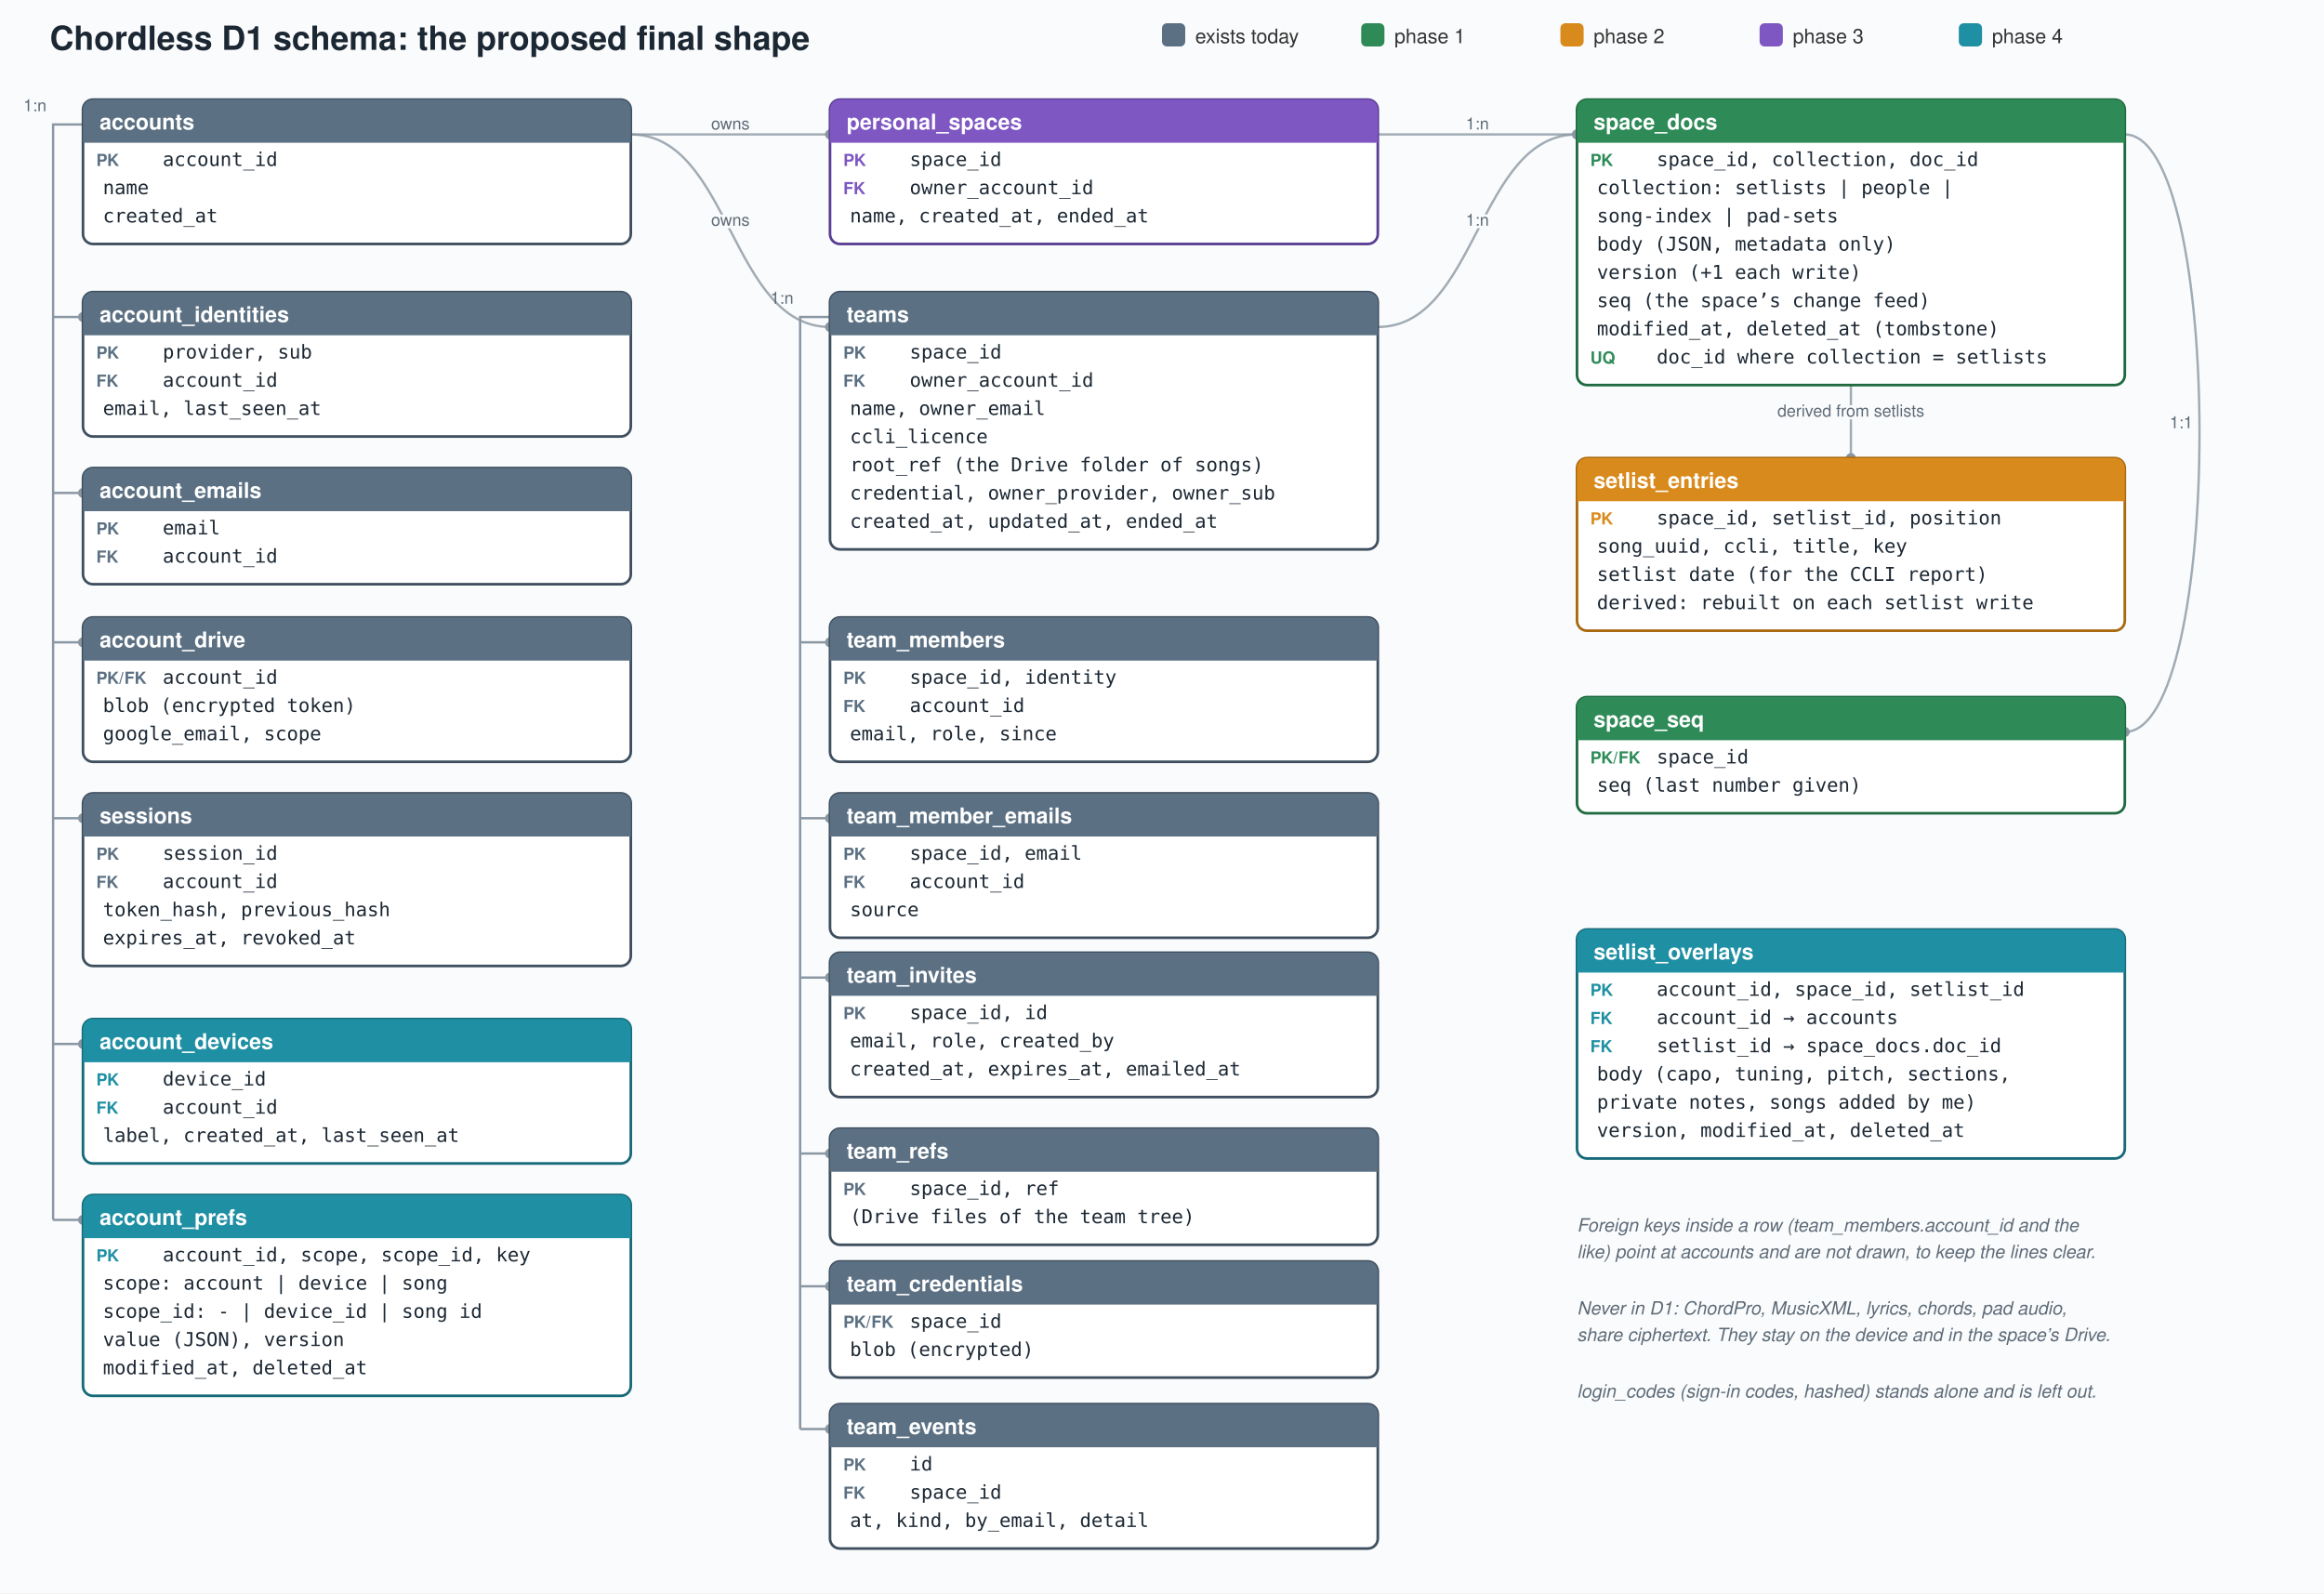
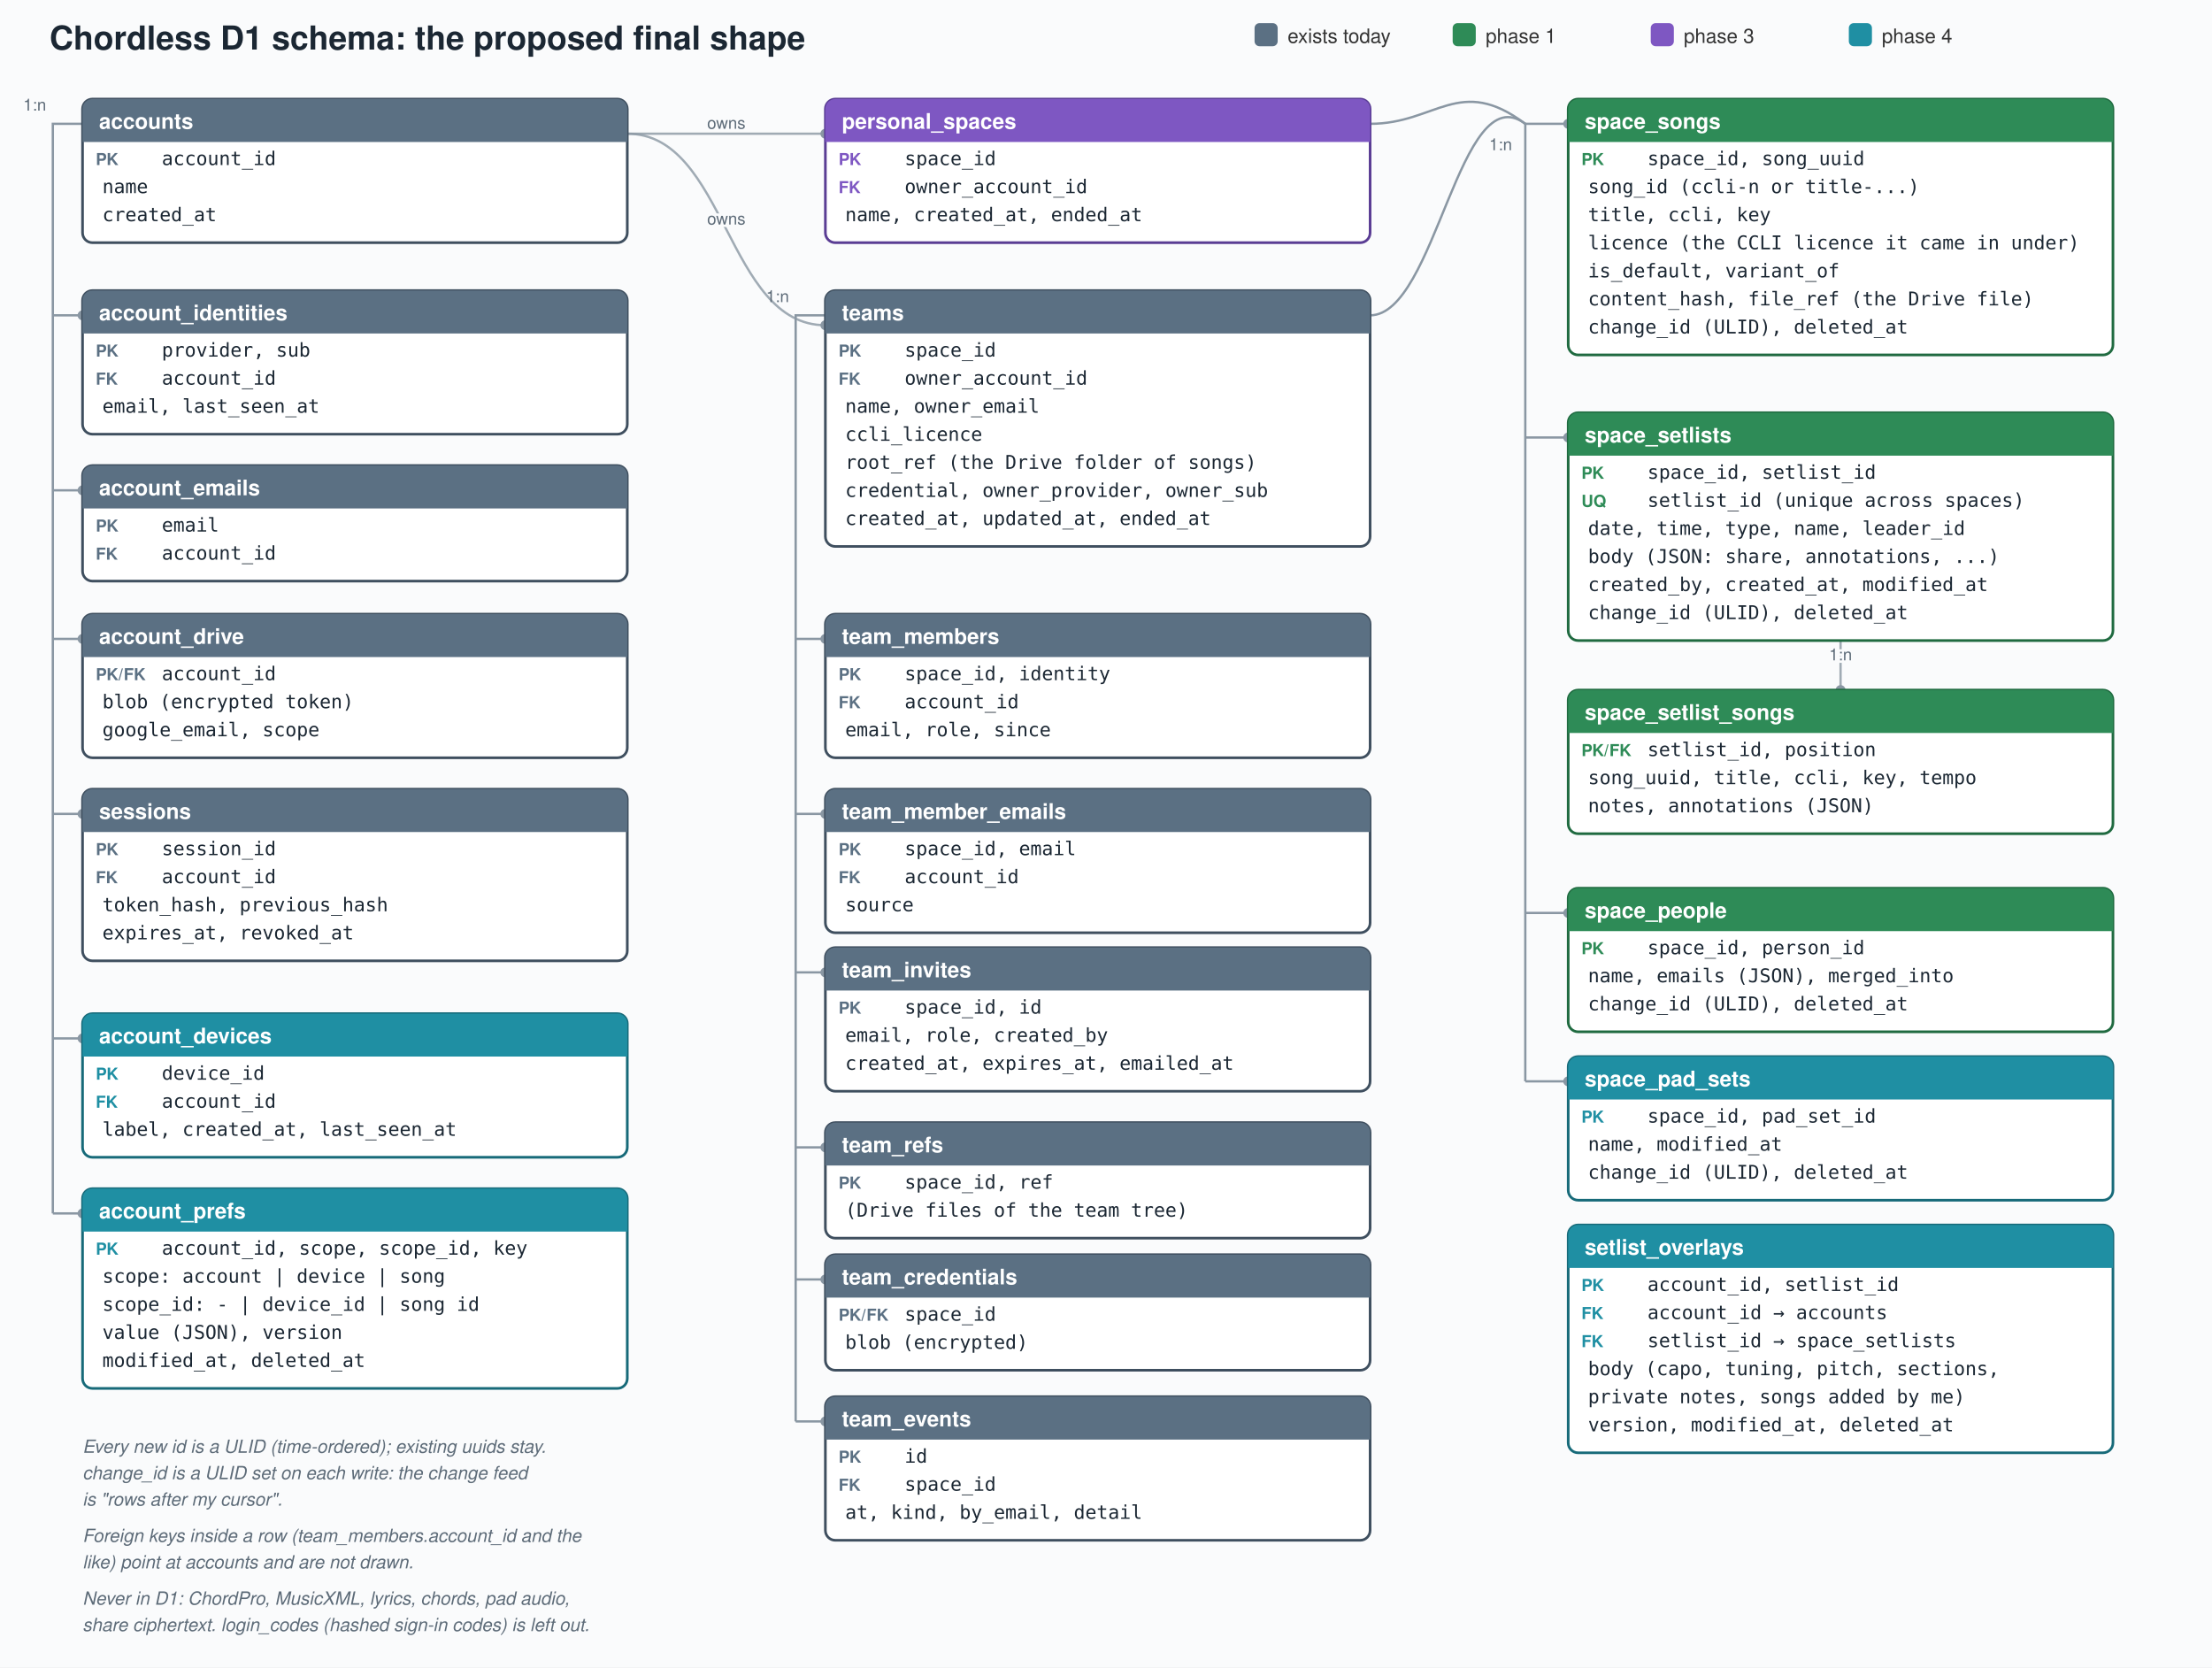
- <svg xmlns="http://www.w3.org/2000/svg" width="1400" height="960" viewBox="0 0 1400 960" font-family="Helvetica, Arial, sans-serif">
-   <rect width="1400" height="960" fill="#fafbfc" />
+ <svg xmlns="http://www.w3.org/2000/svg" width="1340" height="1010" viewBox="0 0 1340 1010" font-family="Helvetica, Arial, sans-serif">
+   <rect width="1340" height="1010" fill="#fafbfc" />
  <text x="30" y="30" font-size="20" font-weight="700" fill="#1b2733">Chordless D1 schema: the proposed final shape</text>
-   <rect x="700" y="14" width="14" height="14" rx="3" fill="#5b7083" />
-   <text x="720" y="26" font-size="12" fill="#333">exists today</text>
-   <rect x="820" y="14" width="14" height="14" rx="3" fill="#2e8b57" />
-   <text x="840" y="26" font-size="12" fill="#333">phase 1</text>
-   <rect x="940" y="14" width="14" height="14" rx="3" fill="#d98a1c" />
-   <text x="960" y="26" font-size="12" fill="#333">phase 2</text>
-   <rect x="1060" y="14" width="14" height="14" rx="3" fill="#7e57c2" />
-   <text x="1080" y="26" font-size="12" fill="#333">phase 3</text>
-   <rect x="1180" y="14" width="14" height="14" rx="3" fill="#1f8fa3" />
-   <text x="1200" y="26" font-size="12" fill="#333">phase 4</text>
+   <rect x="760" y="14" width="14" height="14" rx="3" fill="#5b7083" />
+   <text x="780" y="26" font-size="12" fill="#333">exists today</text>
+   <rect x="880" y="14" width="14" height="14" rx="3" fill="#2e8b57" />
+   <text x="900" y="26" font-size="12" fill="#333">phase 1</text>
+   <rect x="1000" y="14" width="14" height="14" rx="3" fill="#7e57c2" />
+   <text x="1020" y="26" font-size="12" fill="#333">phase 3</text>
+   <rect x="1120" y="14" width="14" height="14" rx="3" fill="#1f8fa3" />
+   <text x="1140" y="26" font-size="12" fill="#333">phase 4</text>
  <path d="M380,81.0 C440.0,81.0 440.0,81.0 500,81.0" fill="none" stroke="#8a97a3" stroke-width="1.4" opacity="0.8" />
  <circle cx="500" cy="81.0" r="3" fill="#8a97a3" />
  <text x="440.0" y="78.0" font-size="10" fill="#5d6b78" text-anchor="middle" paint-order="stroke" stroke="#fafbfc" stroke-width="3">owns</text>
  <path d="M380,81.0 C440.0,81.0 440.0,197.0 500,197.0" fill="none" stroke="#8a97a3" stroke-width="1.4" opacity="0.8" />
  <circle cx="500" cy="197.0" r="3" fill="#8a97a3" />
  <text x="440.0" y="136.0" font-size="10" fill="#5d6b78" text-anchor="middle" paint-order="stroke" stroke="#fafbfc" stroke-width="3">owns</text>
-   <path d="M830,197.0 C890.0,197.0 890.0,81.0 950,81.0" fill="none" stroke="#8a97a3" stroke-width="1.4" opacity="0.8" />
-   <circle cx="950" cy="81.0" r="3" fill="#8a97a3" />
-   <text x="890.0" y="136.0" font-size="10" fill="#5d6b78" text-anchor="middle" paint-order="stroke" stroke="#fafbfc" stroke-width="3">1:n</text>
-   <path d="M830,81.0 C890.0,81.0 890.0,81.0 950,81.0" fill="none" stroke="#8a97a3" stroke-width="1.4" opacity="0.8" />
-   <circle cx="950" cy="81.0" r="3" fill="#8a97a3" />
-   <text x="890.0" y="78.0" font-size="10" fill="#5d6b78" text-anchor="middle" paint-order="stroke" stroke="#fafbfc" stroke-width="3">1:n</text>
-   <path d="M1115.0,232 C1115.0,254.0 1115.0,254.0 1115.0,276" fill="none" stroke="#8a97a3" stroke-width="1.4" opacity="0.8" />
-   <circle cx="1115.0" cy="276" r="3" fill="#8a97a3" />
-   <text x="1115.0" y="251.0" font-size="10" fill="#5d6b78" text-anchor="middle" paint-order="stroke" stroke="#fafbfc" stroke-width="3">derived from setlists</text>
-   <path d="M1280,81.0 C1340,81.0 1340,441.0 1280,441.0" fill="none" stroke="#8a97a3" stroke-width="1.4" opacity="0.8" />
-   <circle cx="1280" cy="441.0" r="3" fill="#8a97a3" />
-   <text x="1314" y="258.0" font-size="10" fill="#5d6b78" text-anchor="middle" paint-order="stroke" stroke="#fafbfc" stroke-width="3">1:1</text>
+   <path d="M1115.0,388 C1115.0,403.0 1115.0,403.0 1115.0,418" fill="none" stroke="#8a97a3" stroke-width="1.4" opacity="0.8" />
+   <circle cx="1115.0" cy="418" r="3" fill="#8a97a3" />
+   <text x="1115.0" y="400.0" font-size="10" fill="#5d6b78" text-anchor="middle" paint-order="stroke" stroke="#fafbfc" stroke-width="3">1:n</text>
  <path d="M50,75.0 H32 V735.0" fill="none" stroke="#8a97a3" stroke-width="1.4" />
  <path d="M32,191.0 H50" stroke="#8a97a3" stroke-width="1.4" />
  <circle cx="50" cy="191.0" r="3" fill="#8a97a3" />
  <path d="M32,297.0 H50" stroke="#8a97a3" stroke-width="1.4" />
  <circle cx="50" cy="297.0" r="3" fill="#8a97a3" />
  <path d="M32,387.0 H50" stroke="#8a97a3" stroke-width="1.4" />
  <circle cx="50" cy="387.0" r="3" fill="#8a97a3" />
  <path d="M32,493.0 H50" stroke="#8a97a3" stroke-width="1.4" />
  <circle cx="50" cy="493.0" r="3" fill="#8a97a3" />
  <path d="M32,629.0 H50" stroke="#8a97a3" stroke-width="1.4" />
  <circle cx="50" cy="629.0" r="3" fill="#8a97a3" />
  <path d="M32,735.0 H50" stroke="#8a97a3" stroke-width="1.4" />
  <circle cx="50" cy="735.0" r="3" fill="#8a97a3" />
  <text x="28" y="67.0" font-size="10" fill="#5d6b78" text-anchor="end">1:n</text>
  <path d="M500,191.0 H482 V861.0" fill="none" stroke="#8a97a3" stroke-width="1.4" />
  <path d="M482,387.0 H500" stroke="#8a97a3" stroke-width="1.4" />
  <circle cx="500" cy="387.0" r="3" fill="#8a97a3" />
  <path d="M482,493.0 H500" stroke="#8a97a3" stroke-width="1.4" />
  <circle cx="500" cy="493.0" r="3" fill="#8a97a3" />
  <path d="M482,589.0 H500" stroke="#8a97a3" stroke-width="1.4" />
  <circle cx="500" cy="589.0" r="3" fill="#8a97a3" />
  <path d="M482,695.0 H500" stroke="#8a97a3" stroke-width="1.4" />
  <circle cx="500" cy="695.0" r="3" fill="#8a97a3" />
  <path d="M482,775.0 H500" stroke="#8a97a3" stroke-width="1.4" />
  <circle cx="500" cy="775.0" r="3" fill="#8a97a3" />
  <path d="M482,861.0 H500" stroke="#8a97a3" stroke-width="1.4" />
  <circle cx="500" cy="861.0" r="3" fill="#8a97a3" />
  <text x="478" y="183.0" font-size="10" fill="#5d6b78" text-anchor="end">1:n</text>
+   <path d="M830,191.0 C870,191.0 884,45.0 924,75.0" fill="none" stroke="#8a97a3" stroke-width="1.4" />
+   <path d="M830,75.0 C870,75.0 884,45.0 924,75.0" fill="none" stroke="#8a97a3" stroke-width="1.4" />
+   <path d="M924,75.0 V655.0" fill="none" stroke="#8a97a3" stroke-width="1.4" />
+   <path d="M924,75.0 H950" stroke="#8a97a3" stroke-width="1.4" />
+   <circle cx="950" cy="75.0" r="3" fill="#8a97a3" />
+   <path d="M924,265.0 H950" stroke="#8a97a3" stroke-width="1.4" />
+   <circle cx="950" cy="265.0" r="3" fill="#8a97a3" />
+   <path d="M924,553.0 H950" stroke="#8a97a3" stroke-width="1.4" />
+   <circle cx="950" cy="553.0" r="3" fill="#8a97a3" />
+   <path d="M924,655.0 H950" stroke="#8a97a3" stroke-width="1.4" />
+   <circle cx="950" cy="655.0" r="3" fill="#8a97a3" />
+   <text x="916" y="91.0" font-size="10" fill="#5d6b78" text-anchor="end">1:n</text>
  <rect x="50" y="60" width="330" height="87" rx="6" fill="#fff" stroke="#3f4f5f" stroke-width="1.6" />
  <path d="M50,86 V66 a6,6 0 0 1 6,-6 H374 a6,6 0 0 1 6,6 V86 Z" fill="#5b7083" />
  <text x="60" y="78" font-size="13" font-weight="700" fill="#fff">accounts</text>
  <text x="58" y="100" font-size="10" font-weight="700" fill="#5b7083">PK</text>
  <text x="98" y="100" font-size="11.5" fill="#1b2733" font-family="Menlo, Consolas, monospace">account_id</text>
  <text x="62" y="117" font-size="11.5" fill="#1b2733" font-family="Menlo, Consolas, monospace">name</text>
  <text x="62" y="134" font-size="11.5" fill="#1b2733" font-family="Menlo, Consolas, monospace">created_at</text>
  <rect x="50" y="176" width="330" height="87" rx="6" fill="#fff" stroke="#3f4f5f" stroke-width="1.6" />
  <path d="M50,202 V182 a6,6 0 0 1 6,-6 H374 a6,6 0 0 1 6,6 V202 Z" fill="#5b7083" />
  <text x="60" y="194" font-size="13" font-weight="700" fill="#fff">account_identities</text>
  <text x="58" y="216" font-size="10" font-weight="700" fill="#5b7083">PK</text>
  <text x="98" y="216" font-size="11.5" fill="#1b2733" font-family="Menlo, Consolas, monospace">provider, sub</text>
  <text x="58" y="233" font-size="10" font-weight="700" fill="#5b7083">FK</text>
  <text x="98" y="233" font-size="11.5" fill="#1b2733" font-family="Menlo, Consolas, monospace">account_id</text>
  <text x="62" y="250" font-size="11.5" fill="#1b2733" font-family="Menlo, Consolas, monospace">email, last_seen_at</text>
  <rect x="50" y="282" width="330" height="70" rx="6" fill="#fff" stroke="#3f4f5f" stroke-width="1.6" />
  <path d="M50,308 V288 a6,6 0 0 1 6,-6 H374 a6,6 0 0 1 6,6 V308 Z" fill="#5b7083" />
  <text x="60" y="300" font-size="13" font-weight="700" fill="#fff">account_emails</text>
  <text x="58" y="322" font-size="10" font-weight="700" fill="#5b7083">PK</text>
  <text x="98" y="322" font-size="11.5" fill="#1b2733" font-family="Menlo, Consolas, monospace">email</text>
  <text x="58" y="339" font-size="10" font-weight="700" fill="#5b7083">FK</text>
  <text x="98" y="339" font-size="11.5" fill="#1b2733" font-family="Menlo, Consolas, monospace">account_id</text>
  <rect x="50" y="372" width="330" height="87" rx="6" fill="#fff" stroke="#3f4f5f" stroke-width="1.6" />
  <path d="M50,398 V378 a6,6 0 0 1 6,-6 H374 a6,6 0 0 1 6,6 V398 Z" fill="#5b7083" />
  <text x="60" y="390" font-size="13" font-weight="700" fill="#fff">account_drive</text>
  <text x="58" y="412" font-size="10" font-weight="700" fill="#5b7083">PK/FK</text>
  <text x="98" y="412" font-size="11.5" fill="#1b2733" font-family="Menlo, Consolas, monospace">account_id</text>
  <text x="62" y="429" font-size="11.5" fill="#1b2733" font-family="Menlo, Consolas, monospace">blob (encrypted token)</text>
  <text x="62" y="446" font-size="11.5" fill="#1b2733" font-family="Menlo, Consolas, monospace">google_email, scope</text>
  <rect x="50" y="478" width="330" height="104" rx="6" fill="#fff" stroke="#3f4f5f" stroke-width="1.6" />
  <path d="M50,504 V484 a6,6 0 0 1 6,-6 H374 a6,6 0 0 1 6,6 V504 Z" fill="#5b7083" />
  <text x="60" y="496" font-size="13" font-weight="700" fill="#fff">sessions</text>
  <text x="58" y="518" font-size="10" font-weight="700" fill="#5b7083">PK</text>
  <text x="98" y="518" font-size="11.5" fill="#1b2733" font-family="Menlo, Consolas, monospace">session_id</text>
  <text x="58" y="535" font-size="10" font-weight="700" fill="#5b7083">FK</text>
  <text x="98" y="535" font-size="11.5" fill="#1b2733" font-family="Menlo, Consolas, monospace">account_id</text>
  <text x="62" y="552" font-size="11.5" fill="#1b2733" font-family="Menlo, Consolas, monospace">token_hash, previous_hash</text>
  <text x="62" y="569" font-size="11.5" fill="#1b2733" font-family="Menlo, Consolas, monospace">expires_at, revoked_at</text>
  <rect x="50" y="614" width="330" height="87" rx="6" fill="#fff" stroke="#176a79" stroke-width="1.6" />
  <path d="M50,640 V620 a6,6 0 0 1 6,-6 H374 a6,6 0 0 1 6,6 V640 Z" fill="#1f8fa3" />
  <text x="60" y="632" font-size="13" font-weight="700" fill="#fff">account_devices</text>
  <text x="58" y="654" font-size="10" font-weight="700" fill="#1f8fa3">PK</text>
  <text x="98" y="654" font-size="11.5" fill="#1b2733" font-family="Menlo, Consolas, monospace">device_id</text>
  <text x="58" y="671" font-size="10" font-weight="700" fill="#1f8fa3">FK</text>
  <text x="98" y="671" font-size="11.5" fill="#1b2733" font-family="Menlo, Consolas, monospace">account_id</text>
  <text x="62" y="688" font-size="11.5" fill="#1b2733" font-family="Menlo, Consolas, monospace">label, created_at, last_seen_at</text>
  <rect x="50" y="720" width="330" height="121" rx="6" fill="#fff" stroke="#176a79" stroke-width="1.6" />
  <path d="M50,746 V726 a6,6 0 0 1 6,-6 H374 a6,6 0 0 1 6,6 V746 Z" fill="#1f8fa3" />
  <text x="60" y="738" font-size="13" font-weight="700" fill="#fff">account_prefs</text>
  <text x="58" y="760" font-size="10" font-weight="700" fill="#1f8fa3">PK</text>
  <text x="98" y="760" font-size="11.5" fill="#1b2733" font-family="Menlo, Consolas, monospace">account_id, scope, scope_id, key</text>
  <text x="62" y="777" font-size="11.5" fill="#1b2733" font-family="Menlo, Consolas, monospace">scope: account | device | song</text>
  <text x="62" y="794" font-size="11.5" fill="#1b2733" font-family="Menlo, Consolas, monospace">scope_id: - | device_id | song id</text>
  <text x="62" y="811" font-size="11.5" fill="#1b2733" font-family="Menlo, Consolas, monospace">value (JSON), version</text>
  <text x="62" y="828" font-size="11.5" fill="#1b2733" font-family="Menlo, Consolas, monospace">modified_at, deleted_at</text>
  <rect x="500" y="60" width="330" height="87" rx="6" fill="#fff" stroke="#5a3d94" stroke-width="1.6" />
  <path d="M500,86 V66 a6,6 0 0 1 6,-6 H824 a6,6 0 0 1 6,6 V86 Z" fill="#7e57c2" />
  <text x="510" y="78" font-size="13" font-weight="700" fill="#fff">personal_spaces</text>
  <text x="508" y="100" font-size="10" font-weight="700" fill="#7e57c2">PK</text>
  <text x="548" y="100" font-size="11.5" fill="#1b2733" font-family="Menlo, Consolas, monospace">space_id</text>
  <text x="508" y="117" font-size="10" font-weight="700" fill="#7e57c2">FK</text>
  <text x="548" y="117" font-size="11.5" fill="#1b2733" font-family="Menlo, Consolas, monospace">owner_account_id</text>
  <text x="512" y="134" font-size="11.5" fill="#1b2733" font-family="Menlo, Consolas, monospace">name, created_at, ended_at</text>
  <rect x="500" y="176" width="330" height="155" rx="6" fill="#fff" stroke="#3f4f5f" stroke-width="1.6" />
  <path d="M500,202 V182 a6,6 0 0 1 6,-6 H824 a6,6 0 0 1 6,6 V202 Z" fill="#5b7083" />
  <text x="510" y="194" font-size="13" font-weight="700" fill="#fff">teams</text>
  <text x="508" y="216" font-size="10" font-weight="700" fill="#5b7083">PK</text>
  <text x="548" y="216" font-size="11.5" fill="#1b2733" font-family="Menlo, Consolas, monospace">space_id</text>
  <text x="508" y="233" font-size="10" font-weight="700" fill="#5b7083">FK</text>
  <text x="548" y="233" font-size="11.5" fill="#1b2733" font-family="Menlo, Consolas, monospace">owner_account_id</text>
  <text x="512" y="250" font-size="11.5" fill="#1b2733" font-family="Menlo, Consolas, monospace">name, owner_email</text>
  <text x="512" y="267" font-size="11.5" fill="#1b2733" font-family="Menlo, Consolas, monospace">ccli_licence</text>
  <text x="512" y="284" font-size="11.5" fill="#1b2733" font-family="Menlo, Consolas, monospace">root_ref (the Drive folder of songs)</text>
  <text x="512" y="301" font-size="11.5" fill="#1b2733" font-family="Menlo, Consolas, monospace">credential, owner_provider, owner_sub</text>
  <text x="512" y="318" font-size="11.5" fill="#1b2733" font-family="Menlo, Consolas, monospace">created_at, updated_at, ended_at</text>
  <rect x="500" y="372" width="330" height="87" rx="6" fill="#fff" stroke="#3f4f5f" stroke-width="1.6" />
  <path d="M500,398 V378 a6,6 0 0 1 6,-6 H824 a6,6 0 0 1 6,6 V398 Z" fill="#5b7083" />
  <text x="510" y="390" font-size="13" font-weight="700" fill="#fff">team_members</text>
  <text x="508" y="412" font-size="10" font-weight="700" fill="#5b7083">PK</text>
  <text x="548" y="412" font-size="11.5" fill="#1b2733" font-family="Menlo, Consolas, monospace">space_id, identity</text>
  <text x="508" y="429" font-size="10" font-weight="700" fill="#5b7083">FK</text>
  <text x="548" y="429" font-size="11.5" fill="#1b2733" font-family="Menlo, Consolas, monospace">account_id</text>
  <text x="512" y="446" font-size="11.5" fill="#1b2733" font-family="Menlo, Consolas, monospace">email, role, since</text>
  <rect x="500" y="478" width="330" height="87" rx="6" fill="#fff" stroke="#3f4f5f" stroke-width="1.6" />
  <path d="M500,504 V484 a6,6 0 0 1 6,-6 H824 a6,6 0 0 1 6,6 V504 Z" fill="#5b7083" />
  <text x="510" y="496" font-size="13" font-weight="700" fill="#fff">team_member_emails</text>
  <text x="508" y="518" font-size="10" font-weight="700" fill="#5b7083">PK</text>
  <text x="548" y="518" font-size="11.5" fill="#1b2733" font-family="Menlo, Consolas, monospace">space_id, email</text>
  <text x="508" y="535" font-size="10" font-weight="700" fill="#5b7083">FK</text>
  <text x="548" y="535" font-size="11.5" fill="#1b2733" font-family="Menlo, Consolas, monospace">account_id</text>
  <text x="512" y="552" font-size="11.5" fill="#1b2733" font-family="Menlo, Consolas, monospace">source</text>
  <rect x="500" y="574" width="330" height="87" rx="6" fill="#fff" stroke="#3f4f5f" stroke-width="1.6" />
  <path d="M500,600 V580 a6,6 0 0 1 6,-6 H824 a6,6 0 0 1 6,6 V600 Z" fill="#5b7083" />
  <text x="510" y="592" font-size="13" font-weight="700" fill="#fff">team_invites</text>
  <text x="508" y="614" font-size="10" font-weight="700" fill="#5b7083">PK</text>
  <text x="548" y="614" font-size="11.5" fill="#1b2733" font-family="Menlo, Consolas, monospace">space_id, id</text>
  <text x="512" y="631" font-size="11.5" fill="#1b2733" font-family="Menlo, Consolas, monospace">email, role, created_by</text>
  <text x="512" y="648" font-size="11.5" fill="#1b2733" font-family="Menlo, Consolas, monospace">created_at, expires_at, emailed_at</text>
  <rect x="500" y="680" width="330" height="70" rx="6" fill="#fff" stroke="#3f4f5f" stroke-width="1.6" />
  <path d="M500,706 V686 a6,6 0 0 1 6,-6 H824 a6,6 0 0 1 6,6 V706 Z" fill="#5b7083" />
  <text x="510" y="698" font-size="13" font-weight="700" fill="#fff">team_refs</text>
  <text x="508" y="720" font-size="10" font-weight="700" fill="#5b7083">PK</text>
  <text x="548" y="720" font-size="11.5" fill="#1b2733" font-family="Menlo, Consolas, monospace">space_id, ref</text>
  <text x="512" y="737" font-size="11.5" fill="#1b2733" font-family="Menlo, Consolas, monospace">(Drive files of the team tree)</text>
  <rect x="500" y="760" width="330" height="70" rx="6" fill="#fff" stroke="#3f4f5f" stroke-width="1.6" />
  <path d="M500,786 V766 a6,6 0 0 1 6,-6 H824 a6,6 0 0 1 6,6 V786 Z" fill="#5b7083" />
  <text x="510" y="778" font-size="13" font-weight="700" fill="#fff">team_credentials</text>
  <text x="508" y="800" font-size="10" font-weight="700" fill="#5b7083">PK/FK</text>
  <text x="548" y="800" font-size="11.5" fill="#1b2733" font-family="Menlo, Consolas, monospace">space_id</text>
  <text x="512" y="817" font-size="11.5" fill="#1b2733" font-family="Menlo, Consolas, monospace">blob (encrypted)</text>
  <rect x="500" y="846" width="330" height="87" rx="6" fill="#fff" stroke="#3f4f5f" stroke-width="1.6" />
  <path d="M500,872 V852 a6,6 0 0 1 6,-6 H824 a6,6 0 0 1 6,6 V872 Z" fill="#5b7083" />
  <text x="510" y="864" font-size="13" font-weight="700" fill="#fff">team_events</text>
  <text x="508" y="886" font-size="10" font-weight="700" fill="#5b7083">PK</text>
  <text x="548" y="886" font-size="11.5" fill="#1b2733" font-family="Menlo, Consolas, monospace">id</text>
  <text x="508" y="903" font-size="10" font-weight="700" fill="#5b7083">FK</text>
  <text x="548" y="903" font-size="11.5" fill="#1b2733" font-family="Menlo, Consolas, monospace">space_id</text>
  <text x="512" y="920" font-size="11.5" fill="#1b2733" font-family="Menlo, Consolas, monospace">at, kind, by_email, detail</text>
-   <rect x="950" y="60" width="330" height="172" rx="6" fill="#fff" stroke="#1f6a40" stroke-width="1.6" />
+   <rect x="950" y="60" width="330" height="155" rx="6" fill="#fff" stroke="#1f6a40" stroke-width="1.6" />
  <path d="M950,86 V66 a6,6 0 0 1 6,-6 H1274 a6,6 0 0 1 6,6 V86 Z" fill="#2e8b57" />
-   <text x="960" y="78" font-size="13" font-weight="700" fill="#fff">space_docs</text>
+   <text x="960" y="78" font-size="13" font-weight="700" fill="#fff">space_songs</text>
  <text x="958" y="100" font-size="10" font-weight="700" fill="#2e8b57">PK</text>
-   <text x="998" y="100" font-size="11.5" fill="#1b2733" font-family="Menlo, Consolas, monospace">space_id, collection, doc_id</text>
-   <text x="962" y="117" font-size="11.5" fill="#1b2733" font-family="Menlo, Consolas, monospace">collection: setlists | people |</text>
-   <text x="962" y="134" font-size="11.5" fill="#1b2733" font-family="Menlo, Consolas, monospace">  song-index | pad-sets</text>
-   <text x="962" y="151" font-size="11.5" fill="#1b2733" font-family="Menlo, Consolas, monospace">body (JSON, metadata only)</text>
-   <text x="962" y="168" font-size="11.5" fill="#1b2733" font-family="Menlo, Consolas, monospace">version (+1 each write)</text>
-   <text x="962" y="185" font-size="11.5" fill="#1b2733" font-family="Menlo, Consolas, monospace">seq (the space’s change feed)</text>
-   <text x="962" y="202" font-size="11.5" fill="#1b2733" font-family="Menlo, Consolas, monospace">modified_at, deleted_at (tombstone)</text>
-   <text x="958" y="219" font-size="10" font-weight="700" fill="#2e8b57">UQ</text>
-   <text x="998" y="219" font-size="11.5" fill="#1b2733" font-family="Menlo, Consolas, monospace">doc_id where collection = setlists</text>
-   <rect x="950" y="420" width="330" height="70" rx="6" fill="#fff" stroke="#1f6a40" stroke-width="1.6" />
-   <path d="M950,446 V426 a6,6 0 0 1 6,-6 H1274 a6,6 0 0 1 6,6 V446 Z" fill="#2e8b57" />
-   <text x="960" y="438" font-size="13" font-weight="700" fill="#fff">space_seq</text>
-   <text x="958" y="460" font-size="10" font-weight="700" fill="#2e8b57">PK/FK</text>
-   <text x="998" y="460" font-size="11.5" fill="#1b2733" font-family="Menlo, Consolas, monospace">space_id</text>
-   <text x="962" y="477" font-size="11.5" fill="#1b2733" font-family="Menlo, Consolas, monospace">seq (last number given)</text>
-   <rect x="950" y="276" width="330" height="104" rx="6" fill="#fff" stroke="#a86a10" stroke-width="1.6" />
-   <path d="M950,302 V282 a6,6 0 0 1 6,-6 H1274 a6,6 0 0 1 6,6 V302 Z" fill="#d98a1c" />
-   <text x="960" y="294" font-size="13" font-weight="700" fill="#fff">setlist_entries</text>
-   <text x="958" y="316" font-size="10" font-weight="700" fill="#d98a1c">PK</text>
-   <text x="998" y="316" font-size="11.5" fill="#1b2733" font-family="Menlo, Consolas, monospace">space_id, setlist_id, position</text>
-   <text x="962" y="333" font-size="11.5" fill="#1b2733" font-family="Menlo, Consolas, monospace">song_uuid, ccli, title, key</text>
-   <text x="962" y="350" font-size="11.5" fill="#1b2733" font-family="Menlo, Consolas, monospace">setlist date (for the CCLI report)</text>
-   <text x="962" y="367" font-size="11.5" fill="#1b2733" font-family="Menlo, Consolas, monospace">derived: rebuilt on each setlist write</text>
-   <rect x="950" y="560" width="330" height="138" rx="6" fill="#fff" stroke="#176a79" stroke-width="1.6" />
-   <path d="M950,586 V566 a6,6 0 0 1 6,-6 H1274 a6,6 0 0 1 6,6 V586 Z" fill="#1f8fa3" />
-   <text x="960" y="578" font-size="13" font-weight="700" fill="#fff">setlist_overlays</text>
-   <text x="958" y="600" font-size="10" font-weight="700" fill="#1f8fa3">PK</text>
-   <text x="998" y="600" font-size="11.5" fill="#1b2733" font-family="Menlo, Consolas, monospace">account_id, space_id, setlist_id</text>
-   <text x="958" y="617" font-size="10" font-weight="700" fill="#1f8fa3">FK</text>
-   <text x="998" y="617" font-size="11.5" fill="#1b2733" font-family="Menlo, Consolas, monospace">account_id → accounts</text>
-   <text x="958" y="634" font-size="10" font-weight="700" fill="#1f8fa3">FK</text>
-   <text x="998" y="634" font-size="11.5" fill="#1b2733" font-family="Menlo, Consolas, monospace">setlist_id → space_docs.doc_id</text>
-   <text x="962" y="651" font-size="11.5" fill="#1b2733" font-family="Menlo, Consolas, monospace">body (capo, tuning, pitch, sections,</text>
-   <text x="962" y="668" font-size="11.5" fill="#1b2733" font-family="Menlo, Consolas, monospace">  private notes, songs added by me)</text>
-   <text x="962" y="685" font-size="11.5" fill="#1b2733" font-family="Menlo, Consolas, monospace">version, modified_at, deleted_at</text>
-   <text x="950" y="742" font-size="11" fill="#5d6b78" font-style="italic">Foreign keys inside a row (team_members.account_id and the</text>
-   <text x="950" y="758" font-size="11" fill="#5d6b78" font-style="italic">like) point at accounts and are not drawn, to keep the lines clear.</text>
-   <text x="950" y="792" font-size="11" fill="#5d6b78" font-style="italic">Never in D1: ChordPro, MusicXML, lyrics, chords, pad audio,</text>
-   <text x="950" y="808" font-size="11" fill="#5d6b78" font-style="italic">share ciphertext. They stay on the device and in the space’s Drive.</text>
-   <text x="950" y="842" font-size="11" fill="#5d6b78" font-style="italic">login_codes (sign-in codes, hashed) stands alone and is left out.</text>
+   <text x="998" y="100" font-size="11.5" fill="#1b2733" font-family="Menlo, Consolas, monospace">space_id, song_uuid</text>
+   <text x="962" y="117" font-size="11.5" fill="#1b2733" font-family="Menlo, Consolas, monospace">song_id (ccli-n or title-...)</text>
+   <text x="962" y="134" font-size="11.5" fill="#1b2733" font-family="Menlo, Consolas, monospace">title, ccli, key</text>
+   <text x="962" y="151" font-size="11.5" fill="#1b2733" font-family="Menlo, Consolas, monospace">licence (the CCLI licence it came in under)</text>
+   <text x="962" y="168" font-size="11.5" fill="#1b2733" font-family="Menlo, Consolas, monospace">is_default, variant_of</text>
+   <text x="962" y="185" font-size="11.5" fill="#1b2733" font-family="Menlo, Consolas, monospace">content_hash, file_ref (the Drive file)</text>
+   <text x="962" y="202" font-size="11.5" fill="#1b2733" font-family="Menlo, Consolas, monospace">change_id (ULID), deleted_at</text>
+   <rect x="950" y="250" width="330" height="138" rx="6" fill="#fff" stroke="#1f6a40" stroke-width="1.6" />
+   <path d="M950,276 V256 a6,6 0 0 1 6,-6 H1274 a6,6 0 0 1 6,6 V276 Z" fill="#2e8b57" />
+   <text x="960" y="268" font-size="13" font-weight="700" fill="#fff">space_setlists</text>
+   <text x="958" y="290" font-size="10" font-weight="700" fill="#2e8b57">PK</text>
+   <text x="998" y="290" font-size="11.5" fill="#1b2733" font-family="Menlo, Consolas, monospace">space_id, setlist_id</text>
+   <text x="958" y="307" font-size="10" font-weight="700" fill="#2e8b57">UQ</text>
+   <text x="998" y="307" font-size="11.5" fill="#1b2733" font-family="Menlo, Consolas, monospace">setlist_id (unique across spaces)</text>
+   <text x="962" y="324" font-size="11.5" fill="#1b2733" font-family="Menlo, Consolas, monospace">date, time, type, name, leader_id</text>
+   <text x="962" y="341" font-size="11.5" fill="#1b2733" font-family="Menlo, Consolas, monospace">body (JSON: share, annotations, ...)</text>
+   <text x="962" y="358" font-size="11.5" fill="#1b2733" font-family="Menlo, Consolas, monospace">created_by, created_at, modified_at</text>
+   <text x="962" y="375" font-size="11.5" fill="#1b2733" font-family="Menlo, Consolas, monospace">change_id (ULID), deleted_at</text>
+   <rect x="950" y="418" width="330" height="87" rx="6" fill="#fff" stroke="#1f6a40" stroke-width="1.6" />
+   <path d="M950,444 V424 a6,6 0 0 1 6,-6 H1274 a6,6 0 0 1 6,6 V444 Z" fill="#2e8b57" />
+   <text x="960" y="436" font-size="13" font-weight="700" fill="#fff">space_setlist_songs</text>
+   <text x="958" y="458" font-size="10" font-weight="700" fill="#2e8b57">PK/FK</text>
+   <text x="998" y="458" font-size="11.5" fill="#1b2733" font-family="Menlo, Consolas, monospace">setlist_id, position</text>
+   <text x="962" y="475" font-size="11.5" fill="#1b2733" font-family="Menlo, Consolas, monospace">song_uuid, title, ccli, key, tempo</text>
+   <text x="962" y="492" font-size="11.5" fill="#1b2733" font-family="Menlo, Consolas, monospace">notes, annotations (JSON)</text>
+   <rect x="950" y="538" width="330" height="87" rx="6" fill="#fff" stroke="#1f6a40" stroke-width="1.6" />
+   <path d="M950,564 V544 a6,6 0 0 1 6,-6 H1274 a6,6 0 0 1 6,6 V564 Z" fill="#2e8b57" />
+   <text x="960" y="556" font-size="13" font-weight="700" fill="#fff">space_people</text>
+   <text x="958" y="578" font-size="10" font-weight="700" fill="#2e8b57">PK</text>
+   <text x="998" y="578" font-size="11.5" fill="#1b2733" font-family="Menlo, Consolas, monospace">space_id, person_id</text>
+   <text x="962" y="595" font-size="11.5" fill="#1b2733" font-family="Menlo, Consolas, monospace">name, emails (JSON), merged_into</text>
+   <text x="962" y="612" font-size="11.5" fill="#1b2733" font-family="Menlo, Consolas, monospace">change_id (ULID), deleted_at</text>
+   <rect x="950" y="640" width="330" height="87" rx="6" fill="#fff" stroke="#176a79" stroke-width="1.6" />
+   <path d="M950,666 V646 a6,6 0 0 1 6,-6 H1274 a6,6 0 0 1 6,6 V666 Z" fill="#1f8fa3" />
+   <text x="960" y="658" font-size="13" font-weight="700" fill="#fff">space_pad_sets</text>
+   <text x="958" y="680" font-size="10" font-weight="700" fill="#1f8fa3">PK</text>
+   <text x="998" y="680" font-size="11.5" fill="#1b2733" font-family="Menlo, Consolas, monospace">space_id, pad_set_id</text>
+   <text x="962" y="697" font-size="11.5" fill="#1b2733" font-family="Menlo, Consolas, monospace">name, modified_at</text>
+   <text x="962" y="714" font-size="11.5" fill="#1b2733" font-family="Menlo, Consolas, monospace">change_id (ULID), deleted_at</text>
+   <rect x="950" y="742" width="330" height="138" rx="6" fill="#fff" stroke="#176a79" stroke-width="1.6" />
+   <path d="M950,768 V748 a6,6 0 0 1 6,-6 H1274 a6,6 0 0 1 6,6 V768 Z" fill="#1f8fa3" />
+   <text x="960" y="760" font-size="13" font-weight="700" fill="#fff">setlist_overlays</text>
+   <text x="958" y="782" font-size="10" font-weight="700" fill="#1f8fa3">PK</text>
+   <text x="998" y="782" font-size="11.5" fill="#1b2733" font-family="Menlo, Consolas, monospace">account_id, setlist_id</text>
+   <text x="958" y="799" font-size="10" font-weight="700" fill="#1f8fa3">FK</text>
+   <text x="998" y="799" font-size="11.5" fill="#1b2733" font-family="Menlo, Consolas, monospace">account_id → accounts</text>
+   <text x="958" y="816" font-size="10" font-weight="700" fill="#1f8fa3">FK</text>
+   <text x="998" y="816" font-size="11.5" fill="#1b2733" font-family="Menlo, Consolas, monospace">setlist_id → space_setlists</text>
+   <text x="962" y="833" font-size="11.5" fill="#1b2733" font-family="Menlo, Consolas, monospace">body (capo, tuning, pitch, sections,</text>
+   <text x="962" y="850" font-size="11.5" fill="#1b2733" font-family="Menlo, Consolas, monospace">  private notes, songs added by me)</text>
+   <text x="962" y="867" font-size="11.5" fill="#1b2733" font-family="Menlo, Consolas, monospace">version, modified_at, deleted_at</text>
+   <text x="50" y="880" font-size="11" fill="#5d6b78" font-style="italic">Every new id is a ULID (time-ordered); existing uuids stay.</text>
+   <text x="50" y="896" font-size="11" fill="#5d6b78" font-style="italic">change_id is a ULID set on each write: the change feed</text>
+   <text x="50" y="912" font-size="11" fill="#5d6b78" font-style="italic">is "rows after my cursor".</text>
+   <text x="50" y="934" font-size="11" fill="#5d6b78" font-style="italic">Foreign keys inside a row (team_members.account_id and the</text>
+   <text x="50" y="950" font-size="11" fill="#5d6b78" font-style="italic">like) point at accounts and are not drawn.</text>
+   <text x="50" y="972" font-size="11" fill="#5d6b78" font-style="italic">Never in D1: ChordPro, MusicXML, lyrics, chords, pad audio,</text>
+   <text x="50" y="988" font-size="11" fill="#5d6b78" font-style="italic">share ciphertext. login_codes (hashed sign-in codes) is left out.</text>
</svg>
